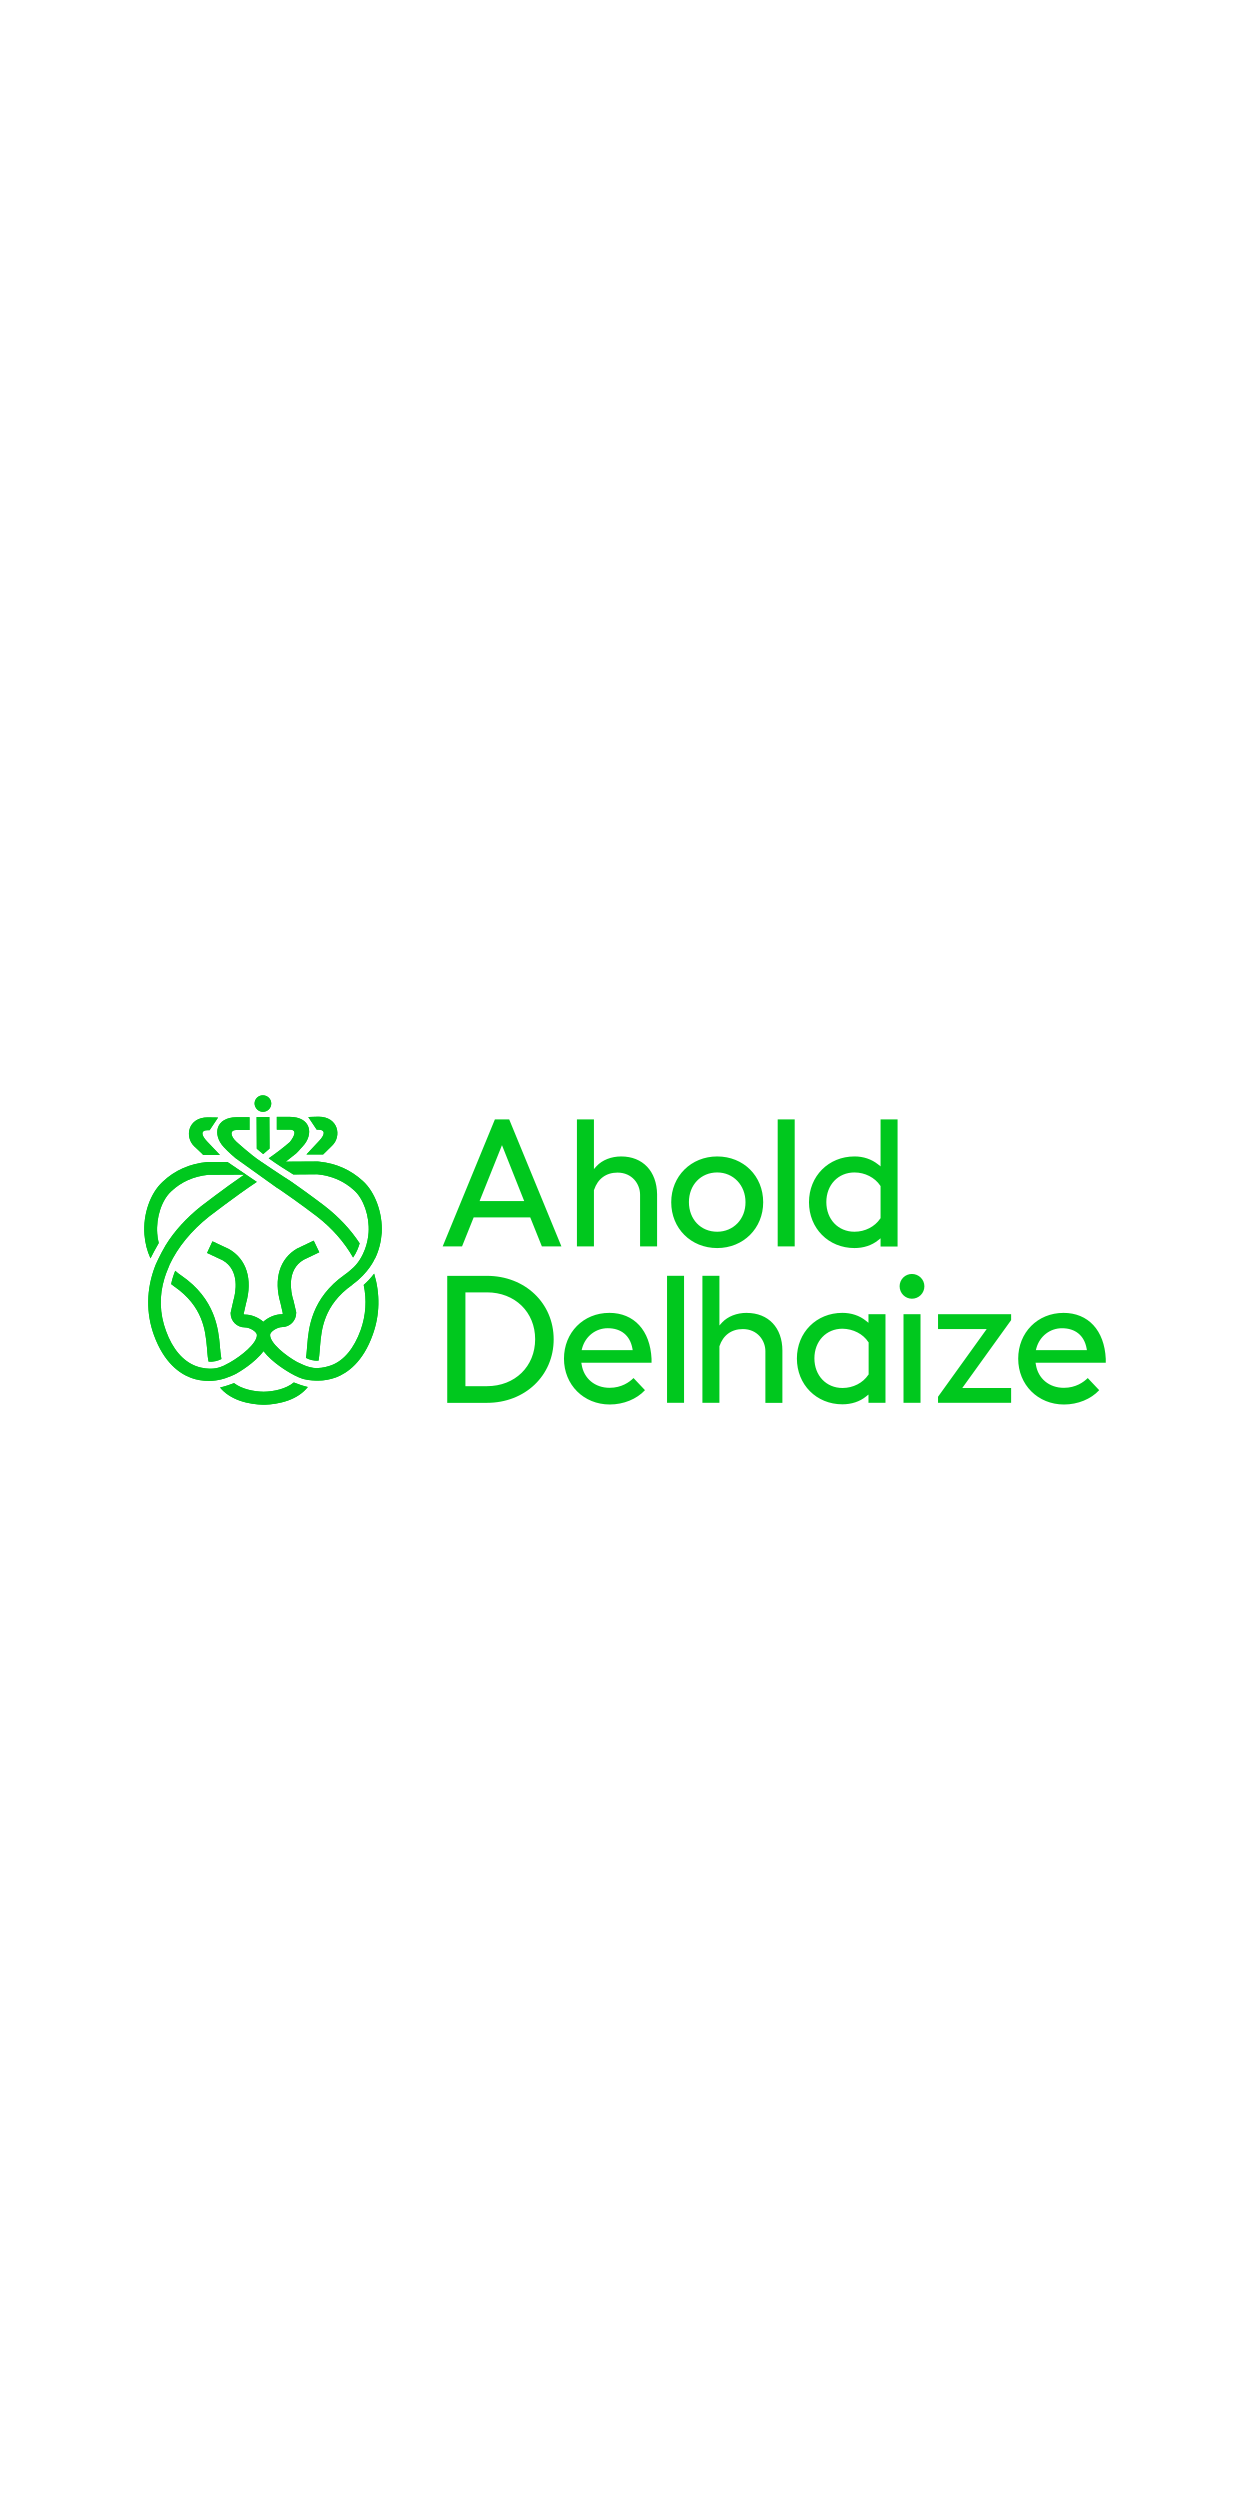
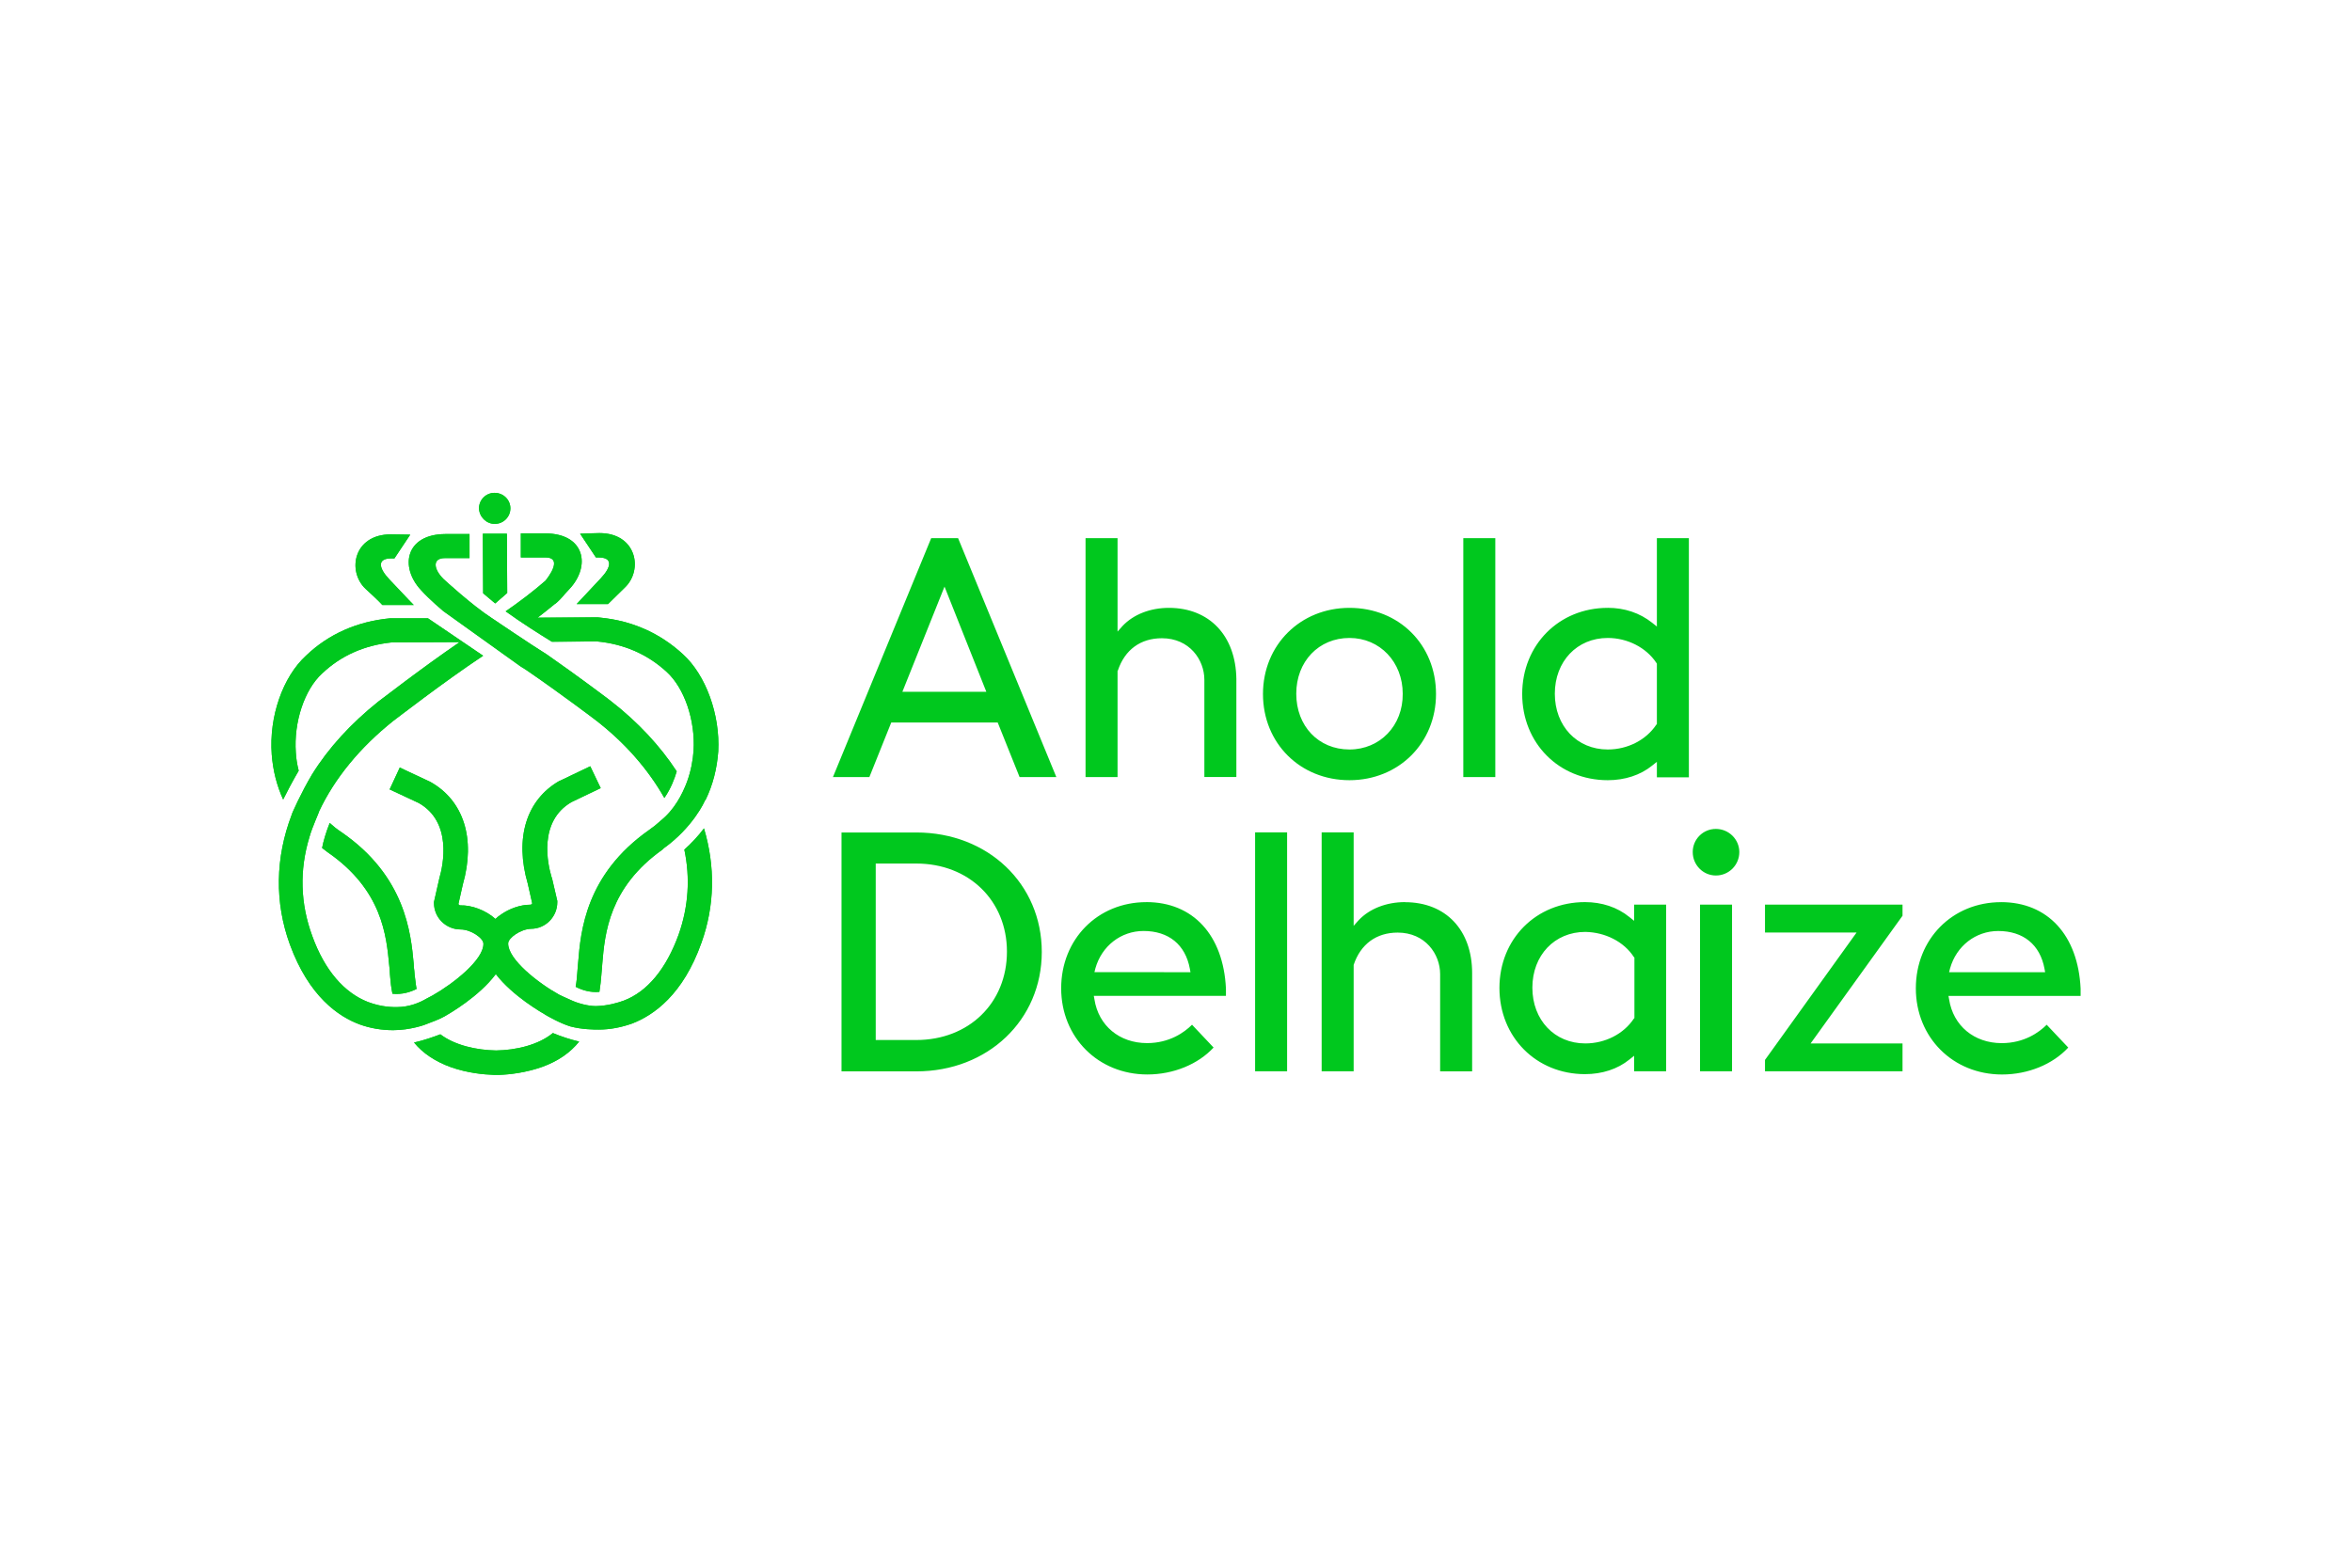
- <svg xmlns="http://www.w3.org/2000/svg" height="4000" width="2000" viewBox="-9.922 -5.321 85.99 31.925">
+ <svg xmlns="http://www.w3.org/2000/svg" height="2400" width="3600" viewBox="-9.922 -5.321 85.99 31.925">
  <g fill="#00c81e" stroke-width="2.284">
    <path d="M61.338 17.529l.035-.139c.232-.823.939-1.367 1.761-1.367.915 0 1.529.498 1.692 1.379l.023.128zm1.9-2.561c-1.784 0-3.116 1.355-3.116 3.151 0 1.796 1.355 3.151 3.151 3.151.95 0 1.854-.371 2.421-.985l-.788-.834c-.278.278-.823.672-1.645.672-1.008 0-1.773-.637-1.923-1.599l-.023-.128h4.831v-.266c-.093-1.958-1.205-3.163-2.908-3.163m-33.147 2.561l.035-.139c.232-.823.939-1.367 1.761-1.367.915 0 1.529.498 1.692 1.379l.023.128zm1.9-2.561c-1.784 0-3.116 1.355-3.116 3.151 0 1.796 1.355 3.151 3.151 3.151.95 0 1.854-.371 2.421-.985l-.788-.834c-.278.278-.823.672-1.645.672-1.008 0-1.773-.637-1.923-1.599l-.023-.128h4.831v-.266c-.093-1.958-1.205-3.163-2.908-3.163m20.82-2.676a.843.843 0 00-.846.846c0 .475.382.857.846.857a.855.855 0 00.857-.857c0-.463-.382-.846-.857-.846m-16.846.127h1.17v8.736h-1.17zm16.267 2.642h1.17v6.094h-1.17zm7.403.406v-.406h-5.028v1.02h3.348l-3.348 4.658v.417h5.028v-1.02h-3.36zm-9.825 1.506l.023.023v2.213l-.023.023c-.371.556-1.043.904-1.773.904-1.124 0-1.935-.857-1.935-2.039s.811-2.039 1.935-2.039c.73.012 1.413.359 1.773.915m-4.912 1.135c0 1.796 1.344 3.151 3.128 3.151.626 0 1.193-.185 1.622-.533l.174-.139v.568h1.17v-6.094h-1.17v.591l-.174-.139c-.44-.359-1.008-.545-1.622-.545-1.784 0-3.128 1.344-3.128 3.14m-3.453-3.14c-.684 0-1.298.243-1.692.66l-.185.208v-3.418h-1.17v8.736h1.17V17.263c.255-.765.834-1.182 1.61-1.182 1.008 0 1.552.788 1.552 1.518v3.557h1.17v-3.592c0-1.576-.962-2.595-2.456-2.595m-17.866 5.04h-1.483v-6.453h1.483c1.923 0 3.314 1.356 3.314 3.221 0 1.877-1.39 3.232-3.314 3.232m0-7.589h-2.734v8.736h2.734c2.618 0 4.588-1.877 4.588-4.368 0-2.491-1.97-4.368-4.588-4.368M43.577 1.657h1.17v8.736h-1.17zM23.069 7.276l1.541-3.847 1.529 3.847zm1.054-5.619l-3.592 8.736h1.332l.799-1.993h3.893l.799 1.993h1.344l-3.592-8.736zm8.69 2.549c-.684 0-1.298.243-1.692.66l-.185.208V1.657H29.766v8.736h1.17V6.511l.011-.012c.255-.765.834-1.182 1.611-1.182 1.008 0 1.552.788 1.552 1.518v3.557h1.17V6.801c-.023-1.576-.985-2.595-2.468-2.595m6.604 5.179c-1.135 0-1.946-.857-1.946-2.039 0-1.182.823-2.039 1.946-2.039 1.112 0 1.946.881 1.946 2.039.012 1.17-.834 2.039-1.946 2.039m0-5.179c-1.796 0-3.163 1.355-3.163 3.151 0 1.796 1.356 3.151 3.163 3.151 1.796 0 3.163-1.355 3.163-3.151 0-1.807-1.356-3.151-3.163-3.151m11.238 2.039v2.213l-.023.023c-.371.556-1.043.904-1.773.904-1.124 0-1.935-.857-1.935-2.039 0-1.182.811-2.039 1.935-2.039.718 0 1.402.348 1.773.904zm-1.796-2.039c-1.784 0-3.128 1.355-3.128 3.151 0 1.796 1.344 3.151 3.128 3.151.626 0 1.193-.185 1.622-.533l.174-.139v.568h1.17V1.657h-1.17v3.232l-.174-.139c-.452-.359-1.008-.545-1.622-.545M8.17 1.135a.569.569 0 00.568-.568C8.738.255 8.483 0 8.158 0a.569.569 0 00-.568.568c.012.313.267.568.579.568" />
    <path d="M8.17 1.135a.569.569 0 00.568-.568C8.738.255 8.483 0 8.158 0a.569.569 0 00-.568.568c.012.313.267.568.579.568M4.057 4.101h1.147s-.185-.185-.892-.938c-.406-.429-.44-.765.07-.765h.116l.579-.869s-.498-.011-.707-.011c-1.367 0-1.611 1.344-.927 1.993.521.475.614.591.614.591" />
    <path d="M4.057 4.101h1.147s-.185-.185-.892-.938c-.406-.429-.44-.765.07-.765h.116l.579-.869s-.498-.011-.707-.011c-1.367 0-1.611 1.344-.927 1.993.521.475.614.591.614.591m7.913-1.738c.51 0 .475.336.07.765-.707.753-.88.939-.88.939h1.147s.104-.104.614-.603c.684-.649.429-1.993-.927-1.993-.22 0-.707.023-.707.023l.579.869z" />
    <path d="M11.97 2.364c.51 0 .475.336.07.765-.707.753-.88.939-.88.939h1.147s.104-.104.614-.603c.684-.649.429-1.993-.927-1.993-.22 0-.707.023-.707.023l.579.869zm-3.36-.869h-.88l.012 2.178.44.371.44-.382z" />
    <path d="M8.61 1.495h-.88l.012 2.178.44.371.44-.382zm6.488 11.551c.22 1.043.151 2.086-.208 3.105-.452 1.251-1.147 2.097-2.016 2.421-.197.07-.556.185-1.008.197-.29 0-.672-.104-.915-.22-.139-.058-.429-.197-.429-.197-.776-.429-1.877-1.298-1.865-1.877 0-.197.452-.521.834-.533.533 0 .962-.44.962-.973v-.046l-.197-.846-.012-.023c-.139-.463-.498-2.039.73-2.746l1.066-.51-.382-.799-1.089.521-.035.012c-1.217.695-1.645 2.097-1.159 3.765l.162.718c-.012.023-.035.046-.07.046-.359 0-.765.139-1.089.371a1.17 1.17 0 00-.185.151c-.359-.325-.88-.51-1.286-.498-.035 0-.058-.023-.07-.046l.162-.718c.475-1.668.035-3.07-1.193-3.754l-1.112-.521-.371.799 1.066.498c1.228.695.892 2.271.753 2.746l-.197.869v.046c0 .533.44.962.973.962.371 0 .834.313.834.521.012.579-1.077 1.448-1.854 1.889-.07.035-.151.081-.22.116-.255.151-.637.313-1.089.313-.116 0-.533.012-1.054-.185-.869-.336-1.587-1.159-2.039-2.41-.44-1.193-.475-2.41-.104-3.626.104-.371.359-.915.348-.927.568-1.216 1.506-2.352 2.711-3.313.023-.012 1.808-1.402 3.291-2.387L5.725 4.588H4.335c-1.193.116-2.236.568-3.07 1.367C.419 6.731-.091 8.18.013 9.57c.046.591.185 1.135.417 1.645.139-.278.325-.637.568-1.054-.058-.232-.093-.452-.104-.66-.081-1.112.313-2.305.962-2.896.695-.66 1.552-1.031 2.537-1.135l2.491-.012c-1.425.973-2.954 2.167-2.978 2.178C2.91 8.434 2.087 9.327 1.485 10.3c-.382.637-.753 1.46-.742 1.471C.141 13.347.118 14.981.674 16.51c.695 1.9 1.773 2.642 2.56 2.931.382.139.799.208 1.217.208.637 0 1.193-.208 1.182-.208.185-.07.533-.197.707-.301.162-.093 1.251-.718 1.865-1.541.614.799 1.668 1.402 1.865 1.518 0 0 .475.278.857.394.429.116.892.116 1.043.116.417 0 .823-.081 1.216-.22.788-.301 1.865-1.054 2.537-2.954.487-1.356.51-2.781.093-4.183a5.369 5.369 0 01-.718.776" />
    <path d="M15.098 13.046c.22 1.043.151 2.086-.208 3.105-.452 1.251-1.147 2.097-2.016 2.421-.197.07-.556.185-1.008.197-.29 0-.672-.104-.915-.22-.139-.058-.429-.197-.429-.197-.776-.429-1.877-1.298-1.865-1.877 0-.197.452-.521.834-.533.533 0 .962-.44.962-.973v-.046l-.197-.846-.012-.023c-.139-.463-.498-2.039.73-2.746l1.066-.51-.382-.799-1.089.521-.035.012c-1.217.695-1.645 2.097-1.159 3.765l.162.718c-.012.023-.035.046-.07.046-.359 0-.765.139-1.089.371a1.17 1.17 0 00-.185.151c-.359-.325-.88-.51-1.286-.498-.035 0-.058-.023-.07-.046l.162-.718c.475-1.668.035-3.07-1.193-3.754l-1.112-.521-.371.799 1.066.498c1.228.695.892 2.271.753 2.746l-.197.869v.046c0 .533.44.962.973.962.371 0 .834.313.834.521.012.579-1.077 1.448-1.854 1.889-.07.035-.151.081-.22.116-.255.151-.637.313-1.089.313-.116 0-.533.012-1.054-.185-.869-.336-1.587-1.159-2.039-2.41-.44-1.193-.475-2.41-.104-3.626.104-.371.359-.915.348-.927.568-1.216 1.506-2.352 2.711-3.313.023-.012 1.808-1.402 3.291-2.387L5.725 4.588H4.335c-1.193.116-2.236.568-3.07 1.367C.419 6.731-.091 8.18.013 9.57c.046.591.185 1.135.417 1.645.139-.278.325-.637.568-1.054-.058-.232-.093-.452-.104-.66-.081-1.112.313-2.305.962-2.896.695-.66 1.552-1.031 2.537-1.135l2.491-.012c-1.425.973-2.954 2.167-2.978 2.178C2.91 8.434 2.087 9.327 1.485 10.3c-.382.637-.753 1.46-.742 1.471C.141 13.347.118 14.981.674 16.51c.695 1.9 1.773 2.642 2.56 2.931.382.139.799.208 1.217.208.637 0 1.193-.208 1.182-.208.185-.07.533-.197.707-.301.162-.093 1.251-.718 1.865-1.541.614.799 1.668 1.402 1.865 1.518 0 0 .475.278.857.394.429.116.892.116 1.043.116.417 0 .823-.081 1.216-.22.788-.301 1.865-1.054 2.537-2.954.487-1.356.51-2.781.093-4.183a5.369 5.369 0 01-.718.776" />
    <path d="M6.281 4.322l2.815 2.016c.035.023.22.139.22.139 1.286.881 2.537 1.831 2.549 1.842 1.066.823 1.912 1.796 2.502 2.838.243-.347.382-.73.452-.973-.614-.938-1.425-1.807-2.41-2.572-.012-.012-1.124-.857-2.34-1.703-.51-.313-2.016-1.332-2.016-1.332C7.336 4.113 6.305 3.163 6.305 3.163c-.382-.371-.429-.776.035-.776h.904v-.88H6.351c-1.448.012-1.668 1.205-.88 2.051.301.336.811.765.811.765" />
    <path d="M6.281 4.322l2.815 2.016c.035.023.22.139.22.139 1.286.881 2.537 1.831 2.549 1.842 1.066.823 1.912 1.796 2.502 2.838.243-.347.382-.73.452-.973-.614-.938-1.425-1.807-2.41-2.572-.012-.012-1.124-.857-2.34-1.703-.51-.313-2.016-1.332-2.016-1.332C7.336 4.113 6.305 3.163 6.305 3.163c-.382-.371-.429-.776.035-.776h.904v-.88H6.351c-1.448.012-1.668 1.205-.88 2.051.301.336.811.765.811.765m4.009 15.432c-.533.44-1.356.626-2.074.637-.707-.012-1.506-.185-2.039-.591-.243.093-.603.22-.962.301.324.394.776.695 1.356.904.591.208 1.182.266 1.564.278h.197c.382-.012.973-.081 1.564-.29.579-.209 1.031-.521 1.356-.927a6.255 6.255 0 01-.962-.313" />
    <path d="M10.29 19.754c-.533.44-1.356.626-2.074.637-.707-.012-1.506-.185-2.039-.591-.243.093-.603.22-.962.301.324.394.776.695 1.356.904.591.208 1.182.266 1.564.278h.197c.382-.012.973-.081 1.564-.29.579-.209 1.031-.521 1.356-.927a6.255 6.255 0 01-.962-.313m4.75-13.857c-.834-.765-1.842-1.216-3.001-1.332l-.104-.011h-.162l-2.039.011c.209-.162.417-.324.626-.498 0 0 .035-.012.127-.104.093-.081.255-.278.255-.278.046-.046.093-.104.15-.162.799-.846.568-2.039-.88-2.039H9.12v.88h.904c.487 0 .336.417 0 .846-.452.394-.939.765-1.46 1.124.614.44 1.24.834 1.692 1.112l1.645-.012c.985.093 1.842.463 2.549 1.112.649.591 1.054 1.773.985 2.885-.023.336-.093.741-.243 1.147-.162.429-.452 1.008-.962 1.413l-.012.012a3.825 3.825 0 01-.406.324c-2.329 1.634-2.503 3.719-2.595 4.831-.012.093-.012.185-.023.267 0 .046-.012.104-.012.151-.012.139-.023.313-.058.487.22.116.533.22.869.185.035-.232.058-.429.07-.603 0-.046.012-.104.012-.139.012-.093.012-.185.023-.29.093-1.101.243-2.781 2.201-4.171l.046-.046c1.077-.776 1.495-1.715 1.495-1.726.012-.023.023-.035.035-.046.266-.544.417-1.147.463-1.773.07-1.344-.452-2.792-1.298-3.557" />
    <path d="M15.04 5.897c-.834-.765-1.842-1.216-3.001-1.332l-.104-.011h-.162l-2.039.011c.209-.162.417-.324.626-.498 0 0 .035-.012.127-.104.093-.081.255-.278.255-.278.046-.046.093-.104.15-.162.799-.846.568-2.039-.88-2.039H9.12v.88h.904c.487 0 .336.417 0 .846-.452.394-.939.765-1.46 1.124.614.44 1.24.834 1.692 1.112l1.645-.012c.985.093 1.842.463 2.549 1.112.649.591 1.054 1.773.985 2.885-.023.336-.093.741-.243 1.147-.162.429-.452 1.008-.962 1.413l-.012.012a3.825 3.825 0 01-.406.324c-2.329 1.634-2.503 3.719-2.595 4.831-.012.093-.012.185-.023.267 0 .046-.012.104-.012.151-.012.139-.023.313-.058.487.22.116.533.22.869.185.035-.232.058-.429.07-.603 0-.046.012-.104.012-.139.012-.093.012-.185.023-.29.093-1.101.243-2.781 2.201-4.171l.046-.046c1.077-.776 1.495-1.715 1.495-1.726.012-.023.023-.035.035-.046.266-.544.417-1.147.463-1.773.07-1.344-.452-2.792-1.298-3.557M5.308 18.143c-.035-.185-.046-.371-.07-.51 0-.058-.012-.104-.012-.151-.012-.081-.023-.174-.023-.266-.104-1.112-.301-3.198-2.642-4.808-.162-.104-.301-.22-.429-.336-.139.348-.232.672-.278.915.069.046.127.104.197.151 2.004 1.379 2.155 3.059 2.259 4.159.012.104.023.197.023.29 0 .046.012.093.012.139.012.162.035.371.081.591.348.035.649-.058.881-.174" />
    <path d="M5.308 18.143c-.035-.185-.046-.371-.07-.51 0-.058-.012-.104-.012-.151-.012-.081-.023-.174-.023-.266-.104-1.112-.301-3.198-2.642-4.808-.162-.104-.301-.22-.429-.336-.139.348-.232.672-.278.915.069.046.127.104.197.151 2.004 1.379 2.155 3.059 2.259 4.159.012.104.023.197.023.29 0 .046.012.093.012.139.012.162.035.371.081.591.348.035.649-.058.881-.174" />
  </g>
</svg>
